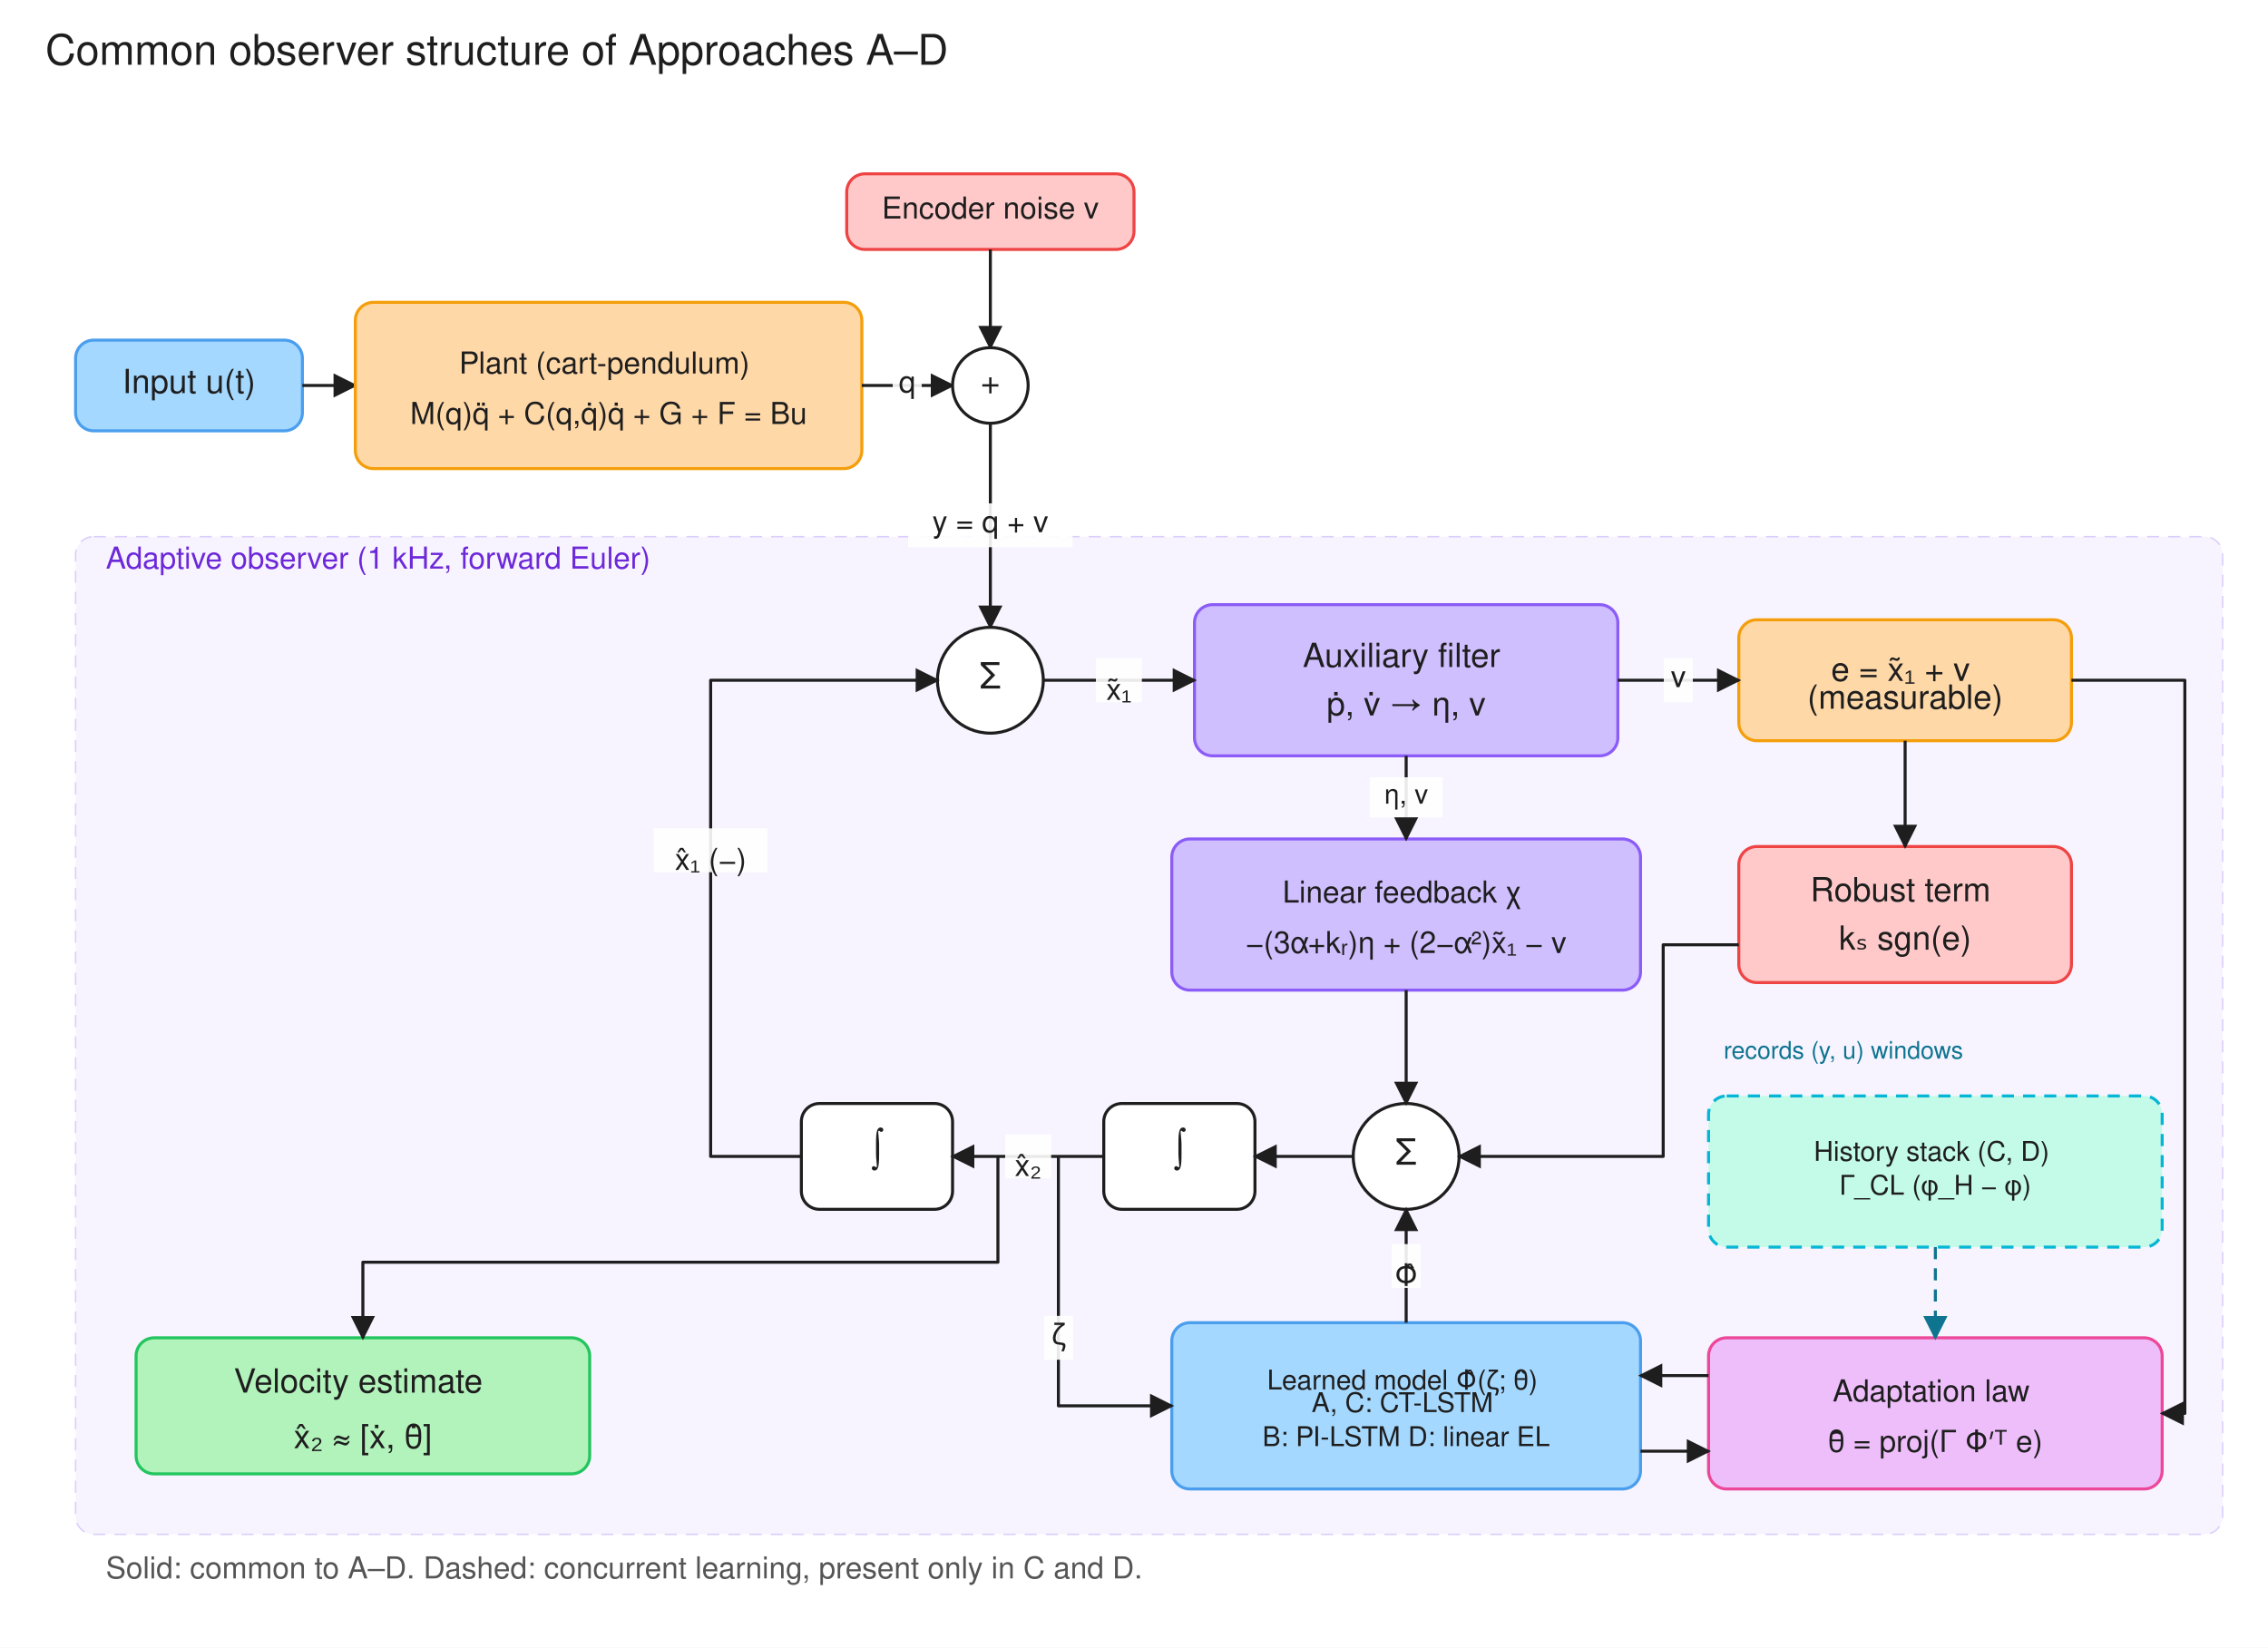
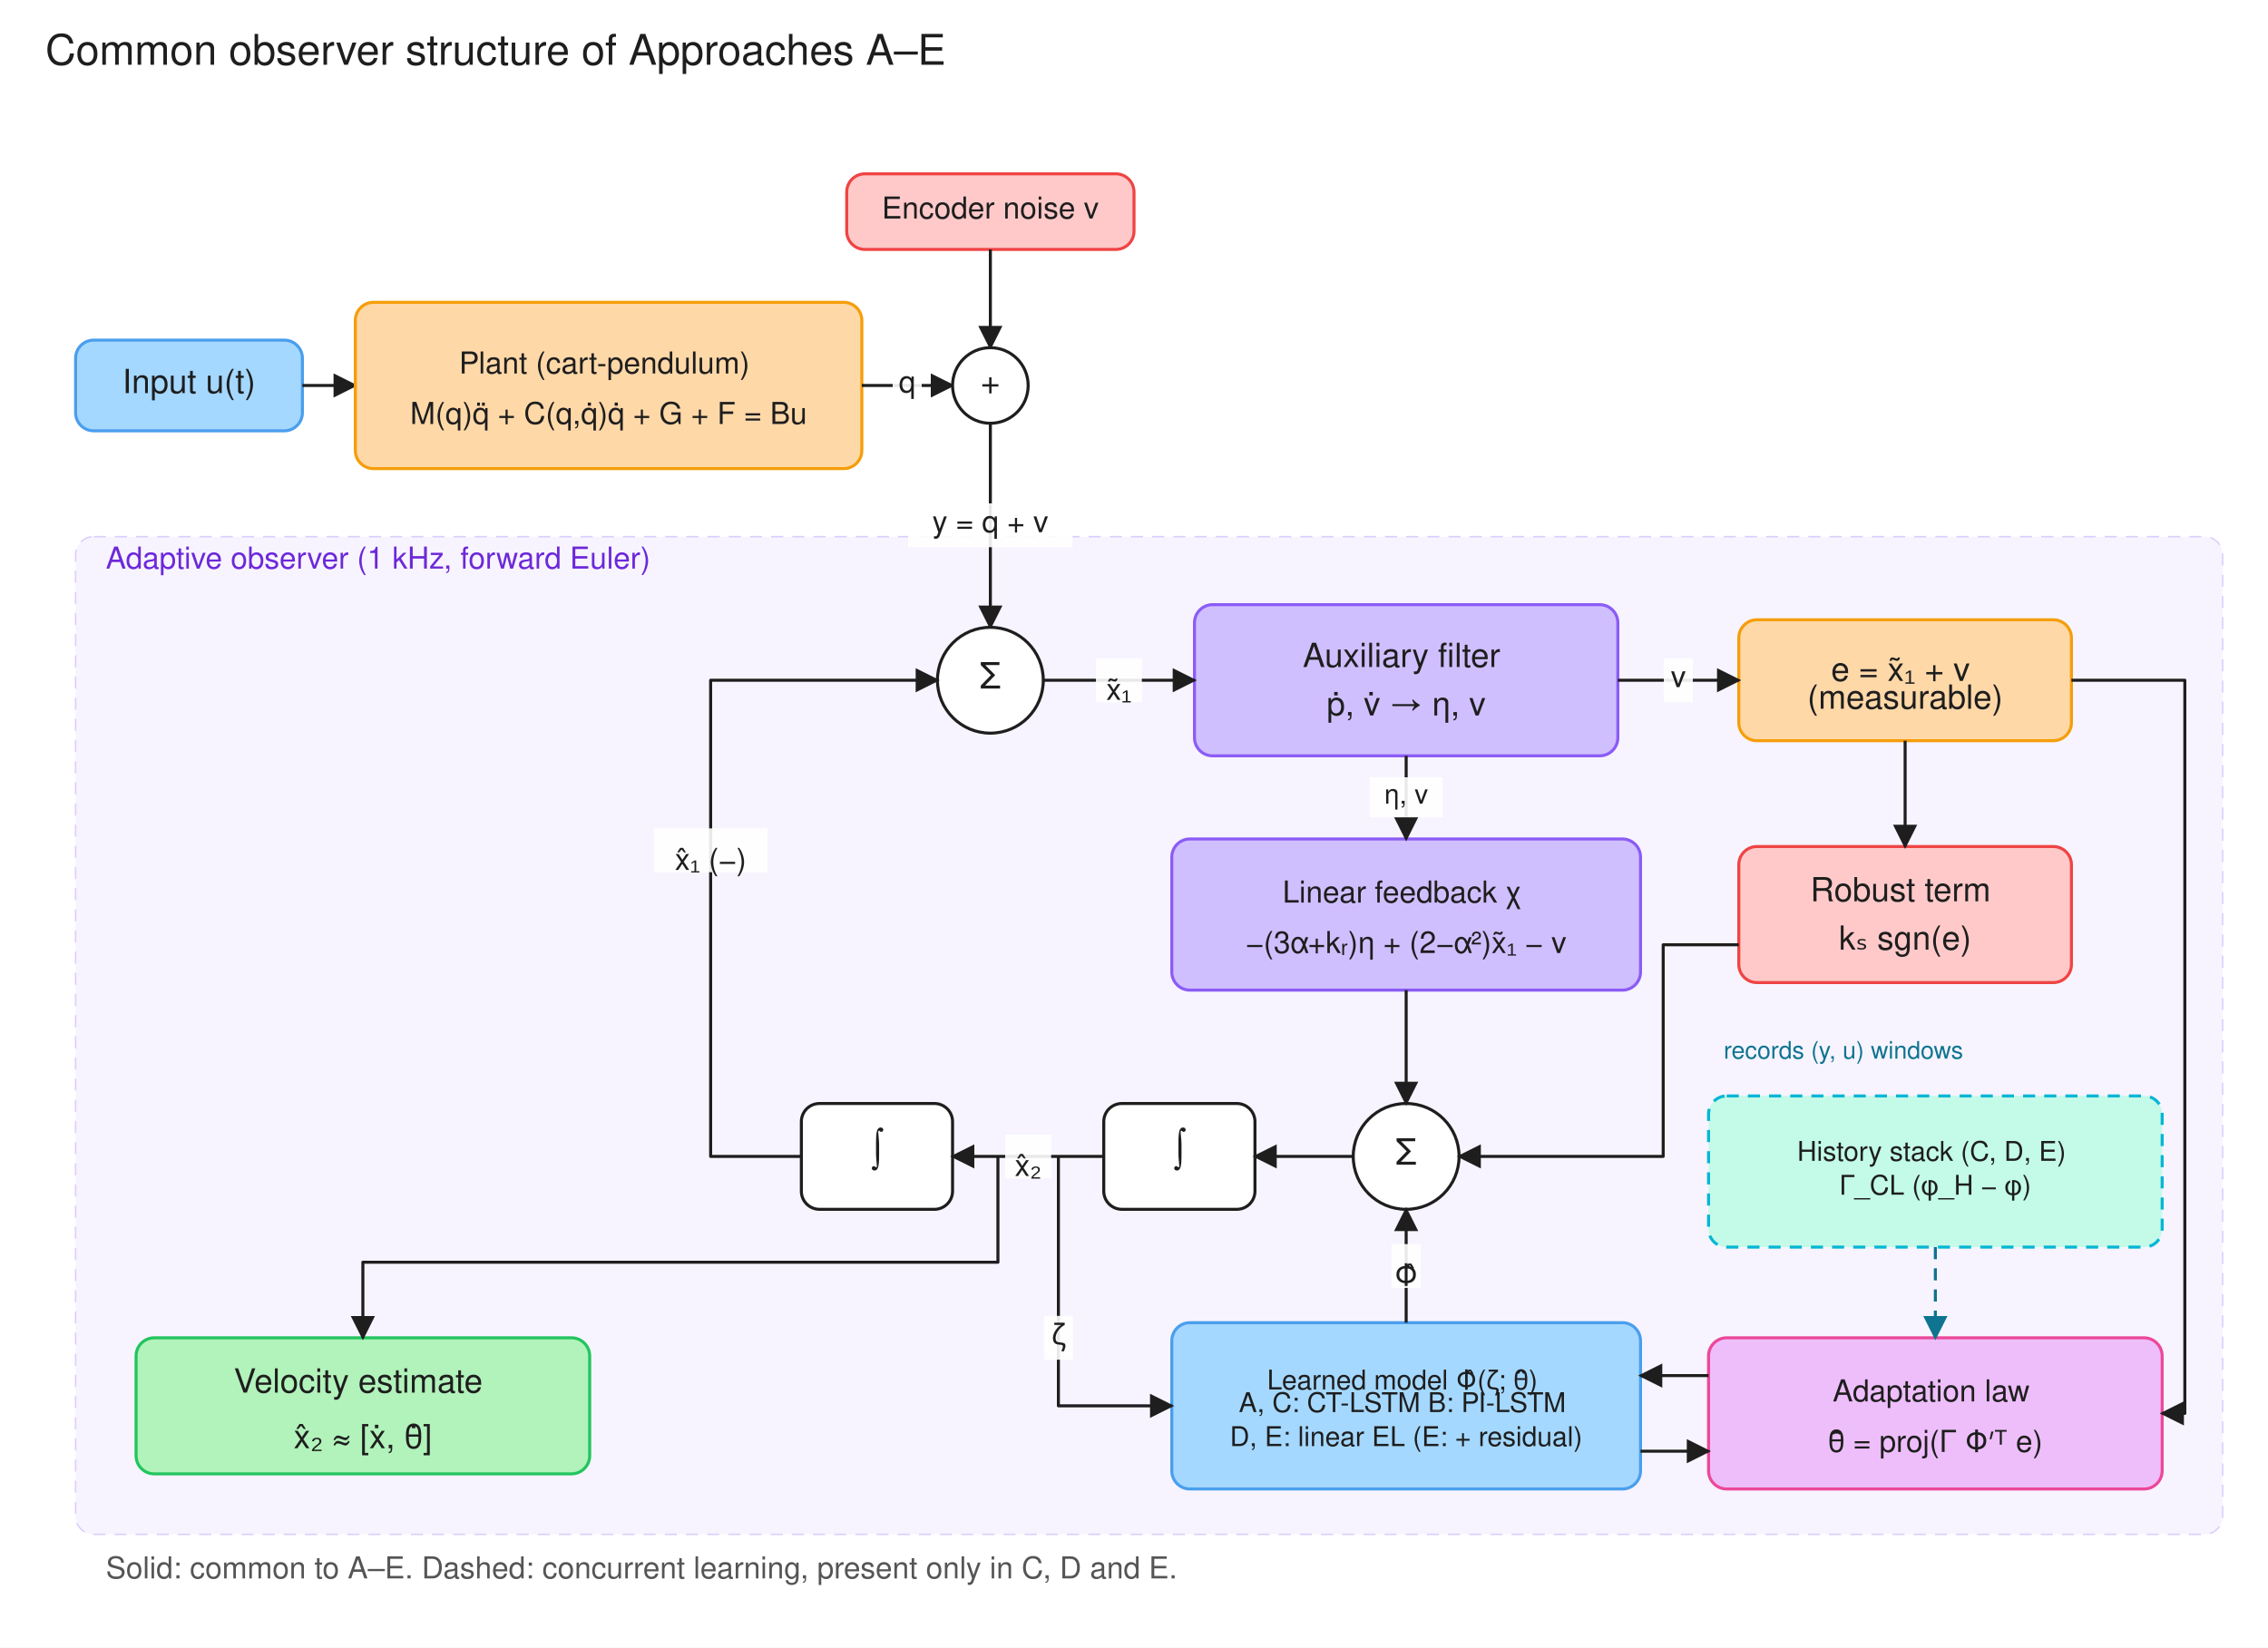
<svg xmlns="http://www.w3.org/2000/svg" viewBox="-30 -155 1500 1090" width="1500" height="1090" role="img">
  <defs>
    <marker id="ah" viewBox="0 0 10 10" refX="9" refY="5" markerWidth="8" markerHeight="8" orient="auto-start-reverse">
      <path d="M0,0 L10,5 L0,10 z" fill="context-stroke" />
    </marker>
  </defs>
  <rect x="-30" y="-155" width="1500" height="1090" fill="#ffffff" />
  <text font-family="'Helvetica Neue', Helvetica, Arial, 'DejaVu Sans', sans-serif" font-size="28" dominant-baseline="hanging" fill="#1e1e1e">
-     <tspan x="0" y="-125.0">Common observer structure of Approaches A–D</tspan>
+     <tspan x="0" y="-125.0">Common observer structure of Approaches A–E</tspan>
  </text>
  <rect x="20" y="70" width="150" height="60" rx="12" fill="#a5d8ff" stroke="#4a9eed" stroke-width="2" />
  <text font-family="'Helvetica Neue', Helvetica, Arial, 'DejaVu Sans', sans-serif" font-size="22" text-anchor="middle" dominant-baseline="central" fill="#1e1e1e">
    <tspan x="95.0" y="100.0">Input u(t)</tspan>
  </text>
  <polyline points="170.0,100.0 205.0,100.0" fill="none" stroke="#1e1e1e" stroke-width="2" stroke-linejoin="round" marker-end="url(#ah)" />
  <rect x="205" y="45" width="335" height="110" rx="12" fill="#ffd8a8" stroke="#f59e0b" stroke-width="2" />
  <text font-family="'Helvetica Neue', Helvetica, Arial, 'DejaVu Sans', sans-serif" font-size="20" text-anchor="middle" dominant-baseline="central" fill="#1e1e1e">
    <tspan x="372.5" y="87.5">Plant (cart-pendulum)</tspan>
    <tspan x="372.5" y="112.5">M(q)q̈ + C(q,q̇)q̇ + G + F = Bu</tspan>
  </text>
  <polyline points="540.0,100.0 600.0,100.0" fill="none" stroke="#1e1e1e" stroke-width="2" stroke-linejoin="round" marker-end="url(#ah)" />
  <rect x="560.4" y="85.5" width="19.2" height="29.0" fill="#ffffff" opacity="0.9" />
  <text font-family="'Helvetica Neue', Helvetica, Arial, 'DejaVu Sans', sans-serif" font-size="20" text-anchor="middle" dominant-baseline="central" fill="#1e1e1e">
    <tspan x="570.0" y="100.0">q</tspan>
  </text>
  <rect x="530" y="-40" width="190" height="50" rx="12" fill="#ffc9c9" stroke="#ef4444" stroke-width="2" />
  <text font-family="'Helvetica Neue', Helvetica, Arial, 'DejaVu Sans', sans-serif" font-size="20" text-anchor="middle" dominant-baseline="central" fill="#1e1e1e">
    <tspan x="625.0" y="-15.0">Encoder noise v</tspan>
  </text>
  <polyline points="625.0,10.0 625.0,75.0" fill="none" stroke="#1e1e1e" stroke-width="2" stroke-linejoin="round" marker-end="url(#ah)" />
  <ellipse cx="625.0" cy="100.0" rx="25.0" ry="25.0" fill="#ffffff" stroke="#1e1e1e" stroke-width="2" />
  <text font-family="'Helvetica Neue', Helvetica, Arial, 'DejaVu Sans', sans-serif" font-size="22" text-anchor="middle" dominant-baseline="central" fill="#1e1e1e">
    <tspan x="625.0" y="100.0">+</tspan>
  </text>
  <rect x="20" y="200" width="1420" height="660" rx="12" fill="#e5dbff" stroke="#8b5cf6" stroke-width="1" stroke-dasharray="8 6" opacity="0.30" />
  <text font-family="'Helvetica Neue', Helvetica, Arial, 'DejaVu Sans', sans-serif" font-size="20" dominant-baseline="hanging" fill="#6d28d9">
    <tspan x="40" y="212.0">Adaptive observer (1 kHz, forward Euler)</tspan>
  </text>
  <polyline points="625.0,125.0 625.0,260.0" fill="none" stroke="#1e1e1e" stroke-width="2" stroke-linejoin="round" marker-end="url(#ah)" />
  <rect x="570.6" y="178.0" width="108.8" height="29.0" fill="#ffffff" opacity="0.9" />
  <text font-family="'Helvetica Neue', Helvetica, Arial, 'DejaVu Sans', sans-serif" font-size="20" text-anchor="middle" dominant-baseline="central" fill="#1e1e1e">
    <tspan x="625.0" y="192.5">y = q + v</tspan>
  </text>
  <ellipse cx="625.0" cy="295.0" rx="35.0" ry="35.0" fill="#ffffff" stroke="#1e1e1e" stroke-width="2" />
  <text font-family="'Helvetica Neue', Helvetica, Arial, 'DejaVu Sans', sans-serif" font-size="24" text-anchor="middle" dominant-baseline="central" fill="#1e1e1e">
    <tspan x="625.0" y="295.0">Σ</tspan>
  </text>
  <rect x="760" y="245" width="280" height="100" rx="12" fill="#d0bfff" stroke="#8b5cf6" stroke-width="2" />
  <text font-family="'Helvetica Neue', Helvetica, Arial, 'DejaVu Sans', sans-serif" font-size="22" text-anchor="middle" dominant-baseline="central" fill="#1e1e1e">
    <tspan x="900.0" y="281.2">Auxiliary filter</tspan>
    <tspan x="900.0" y="308.8">ṗ, ν̇  →  η, ν</tspan>
  </text>
  <polyline points="660.0,295.0 760.0,295.0" fill="none" stroke="#1e1e1e" stroke-width="2" stroke-linejoin="round" marker-end="url(#ah)" />
  <rect x="694.8" y="280.5" width="30.4" height="29.0" fill="#ffffff" opacity="0.9" />
  <text font-family="'Helvetica Neue', Helvetica, Arial, 'DejaVu Sans', sans-serif" font-size="20" text-anchor="middle" dominant-baseline="central" fill="#1e1e1e">
    <tspan x="710.0" y="295.0">x̃₁</tspan>
  </text>
  <rect x="1120" y="255" width="220" height="80" rx="12" fill="#ffd8a8" stroke="#f59e0b" stroke-width="2" />
  <text font-family="'Helvetica Neue', Helvetica, Arial, 'DejaVu Sans', sans-serif" font-size="22" text-anchor="middle" dominant-baseline="central" fill="#1e1e1e">
    <tspan x="1230.0" y="281.2">e = x̃₁ + ν</tspan>
    <tspan x="1230.0" y="308.8">(measurable)</tspan>
  </text>
  <polyline points="1040.0,295.0 1120.0,295.0" fill="none" stroke="#1e1e1e" stroke-width="2" stroke-linejoin="round" marker-end="url(#ah)" />
  <rect x="1070.4" y="280.5" width="19.2" height="29.0" fill="#ffffff" opacity="0.9" />
  <text font-family="'Helvetica Neue', Helvetica, Arial, 'DejaVu Sans', sans-serif" font-size="20" text-anchor="middle" dominant-baseline="central" fill="#1e1e1e">
    <tspan x="1080.0" y="295.0">ν</tspan>
  </text>
  <rect x="745" y="400" width="310" height="100" rx="12" fill="#d0bfff" stroke="#8b5cf6" stroke-width="2" />
  <text font-family="'Helvetica Neue', Helvetica, Arial, 'DejaVu Sans', sans-serif" font-size="20" text-anchor="middle" dominant-baseline="central" fill="#1e1e1e">
    <tspan x="900.0" y="437.5">Linear feedback χ</tspan>
    <tspan x="900.0" y="462.5">−(3α+kᵣ)η + (2−α²)x̃₁ − ν</tspan>
  </text>
  <polyline points="900.0,345.0 900.0,400.0" fill="none" stroke="#1e1e1e" stroke-width="2" stroke-linejoin="round" marker-end="url(#ah)" />
  <rect x="875.8" y="359.2" width="48.3" height="26.5" fill="#ffffff" opacity="0.9" />
  <text font-family="'Helvetica Neue', Helvetica, Arial, 'DejaVu Sans', sans-serif" font-size="18" text-anchor="middle" dominant-baseline="central" fill="#1e1e1e">
    <tspan x="900.0" y="372.5">η, ν</tspan>
  </text>
  <rect x="1120" y="405" width="220" height="90" rx="12" fill="#ffc9c9" stroke="#ef4444" stroke-width="2" />
  <text font-family="'Helvetica Neue', Helvetica, Arial, 'DejaVu Sans', sans-serif" font-size="22" text-anchor="middle" dominant-baseline="central" fill="#1e1e1e">
    <tspan x="1230.0" y="436.2">Robust term</tspan>
    <tspan x="1230.0" y="463.8">kₛ sgn(e)</tspan>
  </text>
  <polyline points="1230.0,335.0 1230.0,405.0" fill="none" stroke="#1e1e1e" stroke-width="2" stroke-linejoin="round" marker-end="url(#ah)" />
  <ellipse cx="900.0" cy="610.0" rx="35.0" ry="35.0" fill="#ffffff" stroke="#1e1e1e" stroke-width="2" />
  <text font-family="'Helvetica Neue', Helvetica, Arial, 'DejaVu Sans', sans-serif" font-size="24" text-anchor="middle" dominant-baseline="central" fill="#1e1e1e">
    <tspan x="900.0" y="610.0">Σ</tspan>
  </text>
  <polyline points="900.0,500.0 900.0,575.0" fill="none" stroke="#1e1e1e" stroke-width="2" stroke-linejoin="round" marker-end="url(#ah)" />
  <polyline points="1120.0,470.0 1070.0,470.0 1070.0,610.0 935.0,610.0" fill="none" stroke="#1e1e1e" stroke-width="2" stroke-linejoin="round" marker-end="url(#ah)" />
  <rect x="700" y="575" width="100" height="70" rx="12" fill="#ffffff" stroke="#1e1e1e" stroke-width="2" />
  <text font-family="'Helvetica Neue', Helvetica, Arial, 'DejaVu Sans', sans-serif" font-size="28" text-anchor="middle" dominant-baseline="central" fill="#1e1e1e">
    <tspan x="750.0" y="610.0">∫</tspan>
  </text>
  <polyline points="865.0,610.0 800.0,610.0" fill="none" stroke="#1e1e1e" stroke-width="2" stroke-linejoin="round" marker-end="url(#ah)" />
  <rect x="500" y="575" width="100" height="70" rx="12" fill="#ffffff" stroke="#1e1e1e" stroke-width="2" />
  <text font-family="'Helvetica Neue', Helvetica, Arial, 'DejaVu Sans', sans-serif" font-size="28" text-anchor="middle" dominant-baseline="central" fill="#1e1e1e">
    <tspan x="550.0" y="610.0">∫</tspan>
  </text>
  <polyline points="700.0,610.0 600.0,610.0" fill="none" stroke="#1e1e1e" stroke-width="2" stroke-linejoin="round" marker-end="url(#ah)" />
  <rect x="634.8" y="595.5" width="30.4" height="29.0" fill="#ffffff" opacity="0.9" />
  <text font-family="'Helvetica Neue', Helvetica, Arial, 'DejaVu Sans', sans-serif" font-size="20" text-anchor="middle" dominant-baseline="central" fill="#1e1e1e">
    <tspan x="650.0" y="610.0">x̂₂</tspan>
  </text>
  <polyline points="500.0,610.0 440.0,610.0 440.0,295.0 590.0,295.0" fill="none" stroke="#1e1e1e" stroke-width="2" stroke-linejoin="round" marker-end="url(#ah)" />
  <rect x="402.4" y="393.0" width="75.2" height="29.0" fill="#ffffff" opacity="0.9" />
  <text font-family="'Helvetica Neue', Helvetica, Arial, 'DejaVu Sans', sans-serif" font-size="20" text-anchor="middle" dominant-baseline="central" fill="#1e1e1e">
    <tspan x="440.0" y="407.5">x̂₁ (−)</tspan>
  </text>
  <rect x="745" y="720" width="310" height="110" rx="12" fill="#a5d8ff" stroke="#4a9eed" stroke-width="2" />
  <text font-family="'Helvetica Neue', Helvetica, Arial, 'DejaVu Sans', sans-serif" font-size="18" text-anchor="middle" dominant-baseline="central" fill="#1e1e1e">
    <tspan x="900.0" y="752.5">Learned model Φ̂(ζ; θ̂)</tspan>
-     <tspan x="900.0" y="775.0">A, C: CT-LSTM</tspan>
-     <tspan x="900.0" y="797.5">B: PI-LSTM   D: linear EL</tspan>
+     <tspan x="900.0" y="775.0">A, C: CT-LSTM   B: PI-LSTM</tspan>
+     <tspan x="900.0" y="797.5">D, E: linear EL (E: + residual)</tspan>
  </text>
  <polyline points="900.0,720.0 900.0,645.0" fill="none" stroke="#1e1e1e" stroke-width="2" stroke-linejoin="round" marker-end="url(#ah)" />
  <rect x="890.4" y="668.0" width="19.2" height="29.0" fill="#ffffff" opacity="0.9" />
  <text font-family="'Helvetica Neue', Helvetica, Arial, 'DejaVu Sans', sans-serif" font-size="20" text-anchor="middle" dominant-baseline="central" fill="#1e1e1e">
    <tspan x="900.0" y="682.5">Φ̂</tspan>
  </text>
  <polyline points="670.0,610.0 670.0,775.0 745.0,775.0" fill="none" stroke="#1e1e1e" stroke-width="2" stroke-linejoin="round" marker-end="url(#ah)" />
  <rect x="660.4" y="715.5" width="19.2" height="29.0" fill="#ffffff" opacity="0.9" />
  <text font-family="'Helvetica Neue', Helvetica, Arial, 'DejaVu Sans', sans-serif" font-size="20" text-anchor="middle" dominant-baseline="central" fill="#1e1e1e">
    <tspan x="670.0" y="730.0">ζ</tspan>
  </text>
  <rect x="60" y="730" width="300" height="90" rx="12" fill="#b2f2bb" stroke="#22c55e" stroke-width="2" />
  <text font-family="'Helvetica Neue', Helvetica, Arial, 'DejaVu Sans', sans-serif" font-size="22" text-anchor="middle" dominant-baseline="central" fill="#1e1e1e">
    <tspan x="210.0" y="761.2">Velocity estimate</tspan>
    <tspan x="210.0" y="788.8">x̂₂ ≈ [ẋ, θ̇]</tspan>
  </text>
  <polyline points="630.0,610.0 630.0,680.0 210.0,680.0 210.0,730.0" fill="none" stroke="#1e1e1e" stroke-width="2" stroke-linejoin="round" marker-end="url(#ah)" />
  <rect x="1100" y="730" width="300" height="100" rx="12" fill="#eebefa" stroke="#ec4899" stroke-width="2" />
  <text font-family="'Helvetica Neue', Helvetica, Arial, 'DejaVu Sans', sans-serif" font-size="20" text-anchor="middle" dominant-baseline="central" fill="#1e1e1e">
    <tspan x="1250.0" y="767.5">Adaptation law</tspan>
    <tspan x="1250.0" y="792.5">θ̂̇ = proj(Γ Φ′ᵀ e)</tspan>
  </text>
  <polyline points="1340.0,295.0 1415.0,295.0 1415.0,780.0 1400.0,780.0" fill="none" stroke="#1e1e1e" stroke-width="2" stroke-linejoin="round" marker-end="url(#ah)" />
  <polyline points="1100.0,755.0 1055.0,755.0" fill="none" stroke="#1e1e1e" stroke-width="2" stroke-linejoin="round" marker-end="url(#ah)" />
  <polyline points="1055.0,805.0 1100.0,805.0" fill="none" stroke="#1e1e1e" stroke-width="2" stroke-linejoin="round" marker-end="url(#ah)" />
  <text font-family="'Helvetica Neue', Helvetica, Arial, 'DejaVu Sans', sans-serif" font-size="16" dominant-baseline="hanging" fill="#0e7490">
    <tspan x="1110" y="538.0">records (y, u) windows</tspan>
  </text>
  <rect x="1100" y="570" width="300" height="100" rx="12" fill="#c3fae8" stroke="#06b6d4" stroke-width="2" stroke-dasharray="8 6" />
  <text font-family="'Helvetica Neue', Helvetica, Arial, 'DejaVu Sans', sans-serif" font-size="18" text-anchor="middle" dominant-baseline="central" fill="#1e1e1e">
-     <tspan x="1250.0" y="608.8">History stack (C, D)</tspan>
+     <tspan x="1250.0" y="608.8">History stack (C, D, E)</tspan>
    <tspan x="1250.0" y="631.2">Γ_CL (φ_H − φ)</tspan>
  </text>
  <polyline points="1250.0,670.0 1250.0,730.0" fill="none" stroke="#0e7490" stroke-width="2" stroke-dasharray="8 6" stroke-linejoin="round" marker-end="url(#ah)" />
  <text font-family="'Helvetica Neue', Helvetica, Arial, 'DejaVu Sans', sans-serif" font-size="20" dominant-baseline="hanging" fill="#555555">
-     <tspan x="40" y="880.0">Solid: common to A–D.   Dashed: concurrent learning, present only in C and D.</tspan>
+     <tspan x="40" y="880.0">Solid: common to A–E.   Dashed: concurrent learning, present only in C, D and E.</tspan>
  </text>
</svg>
